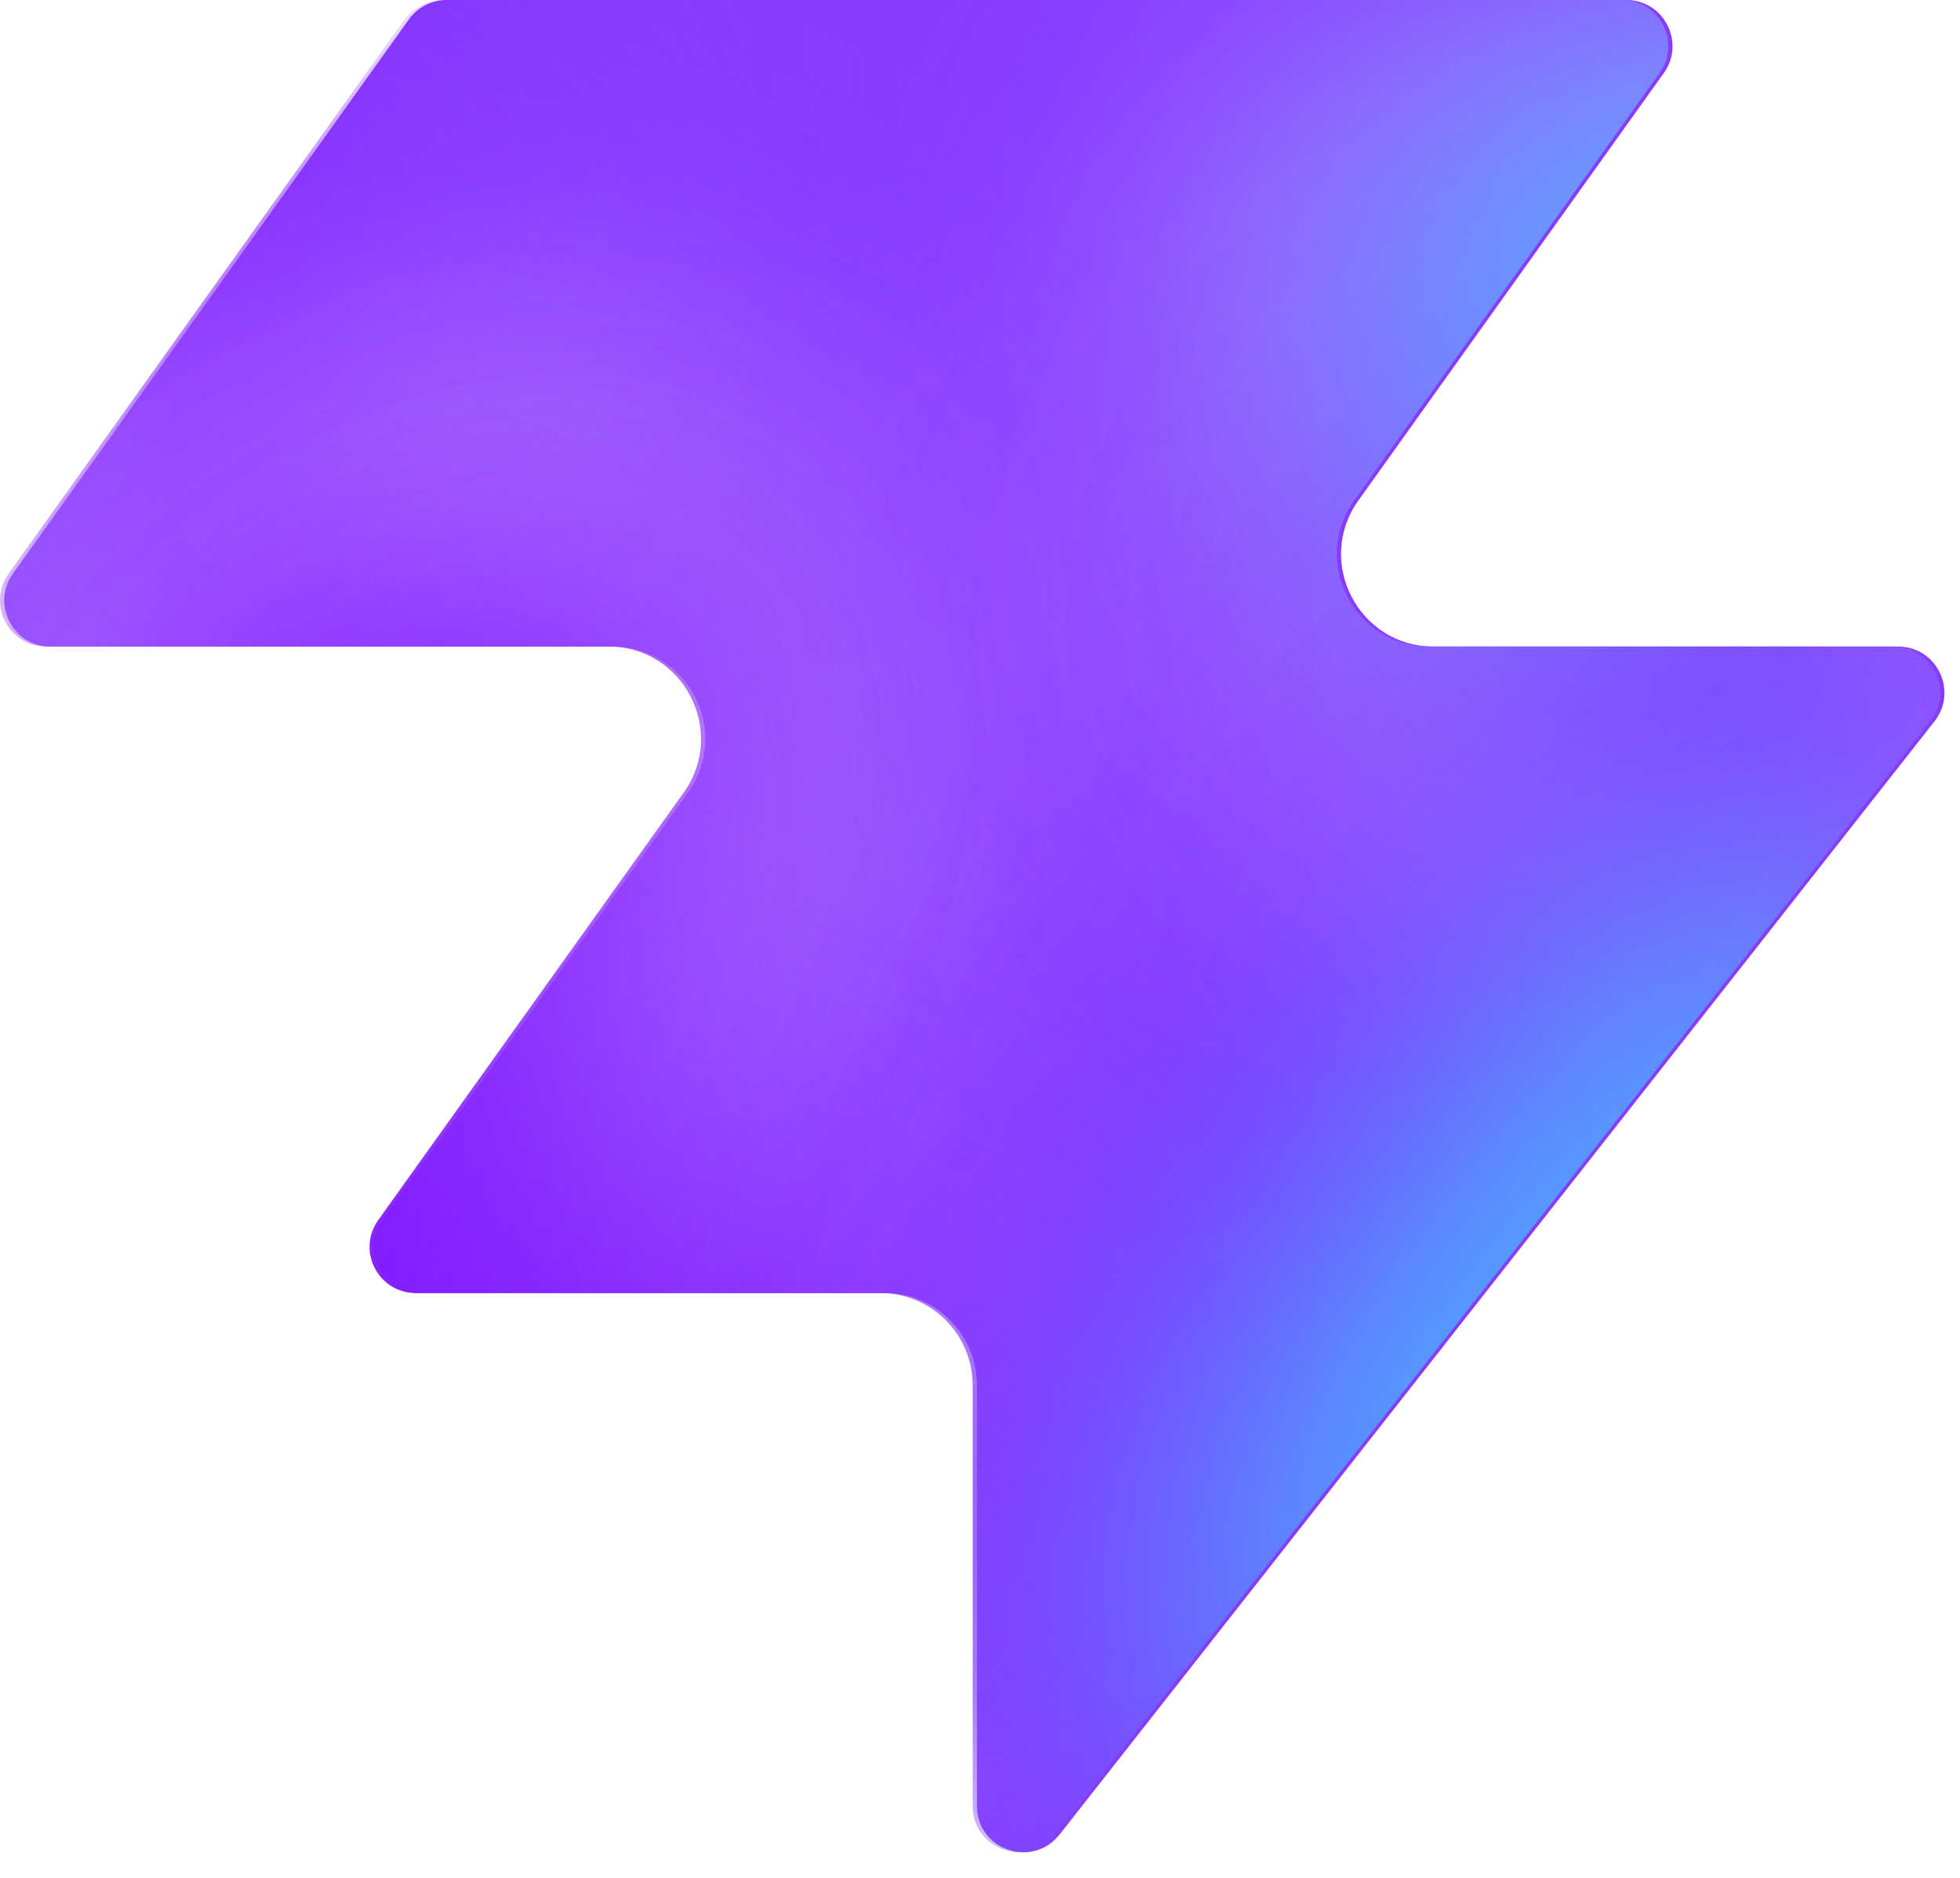
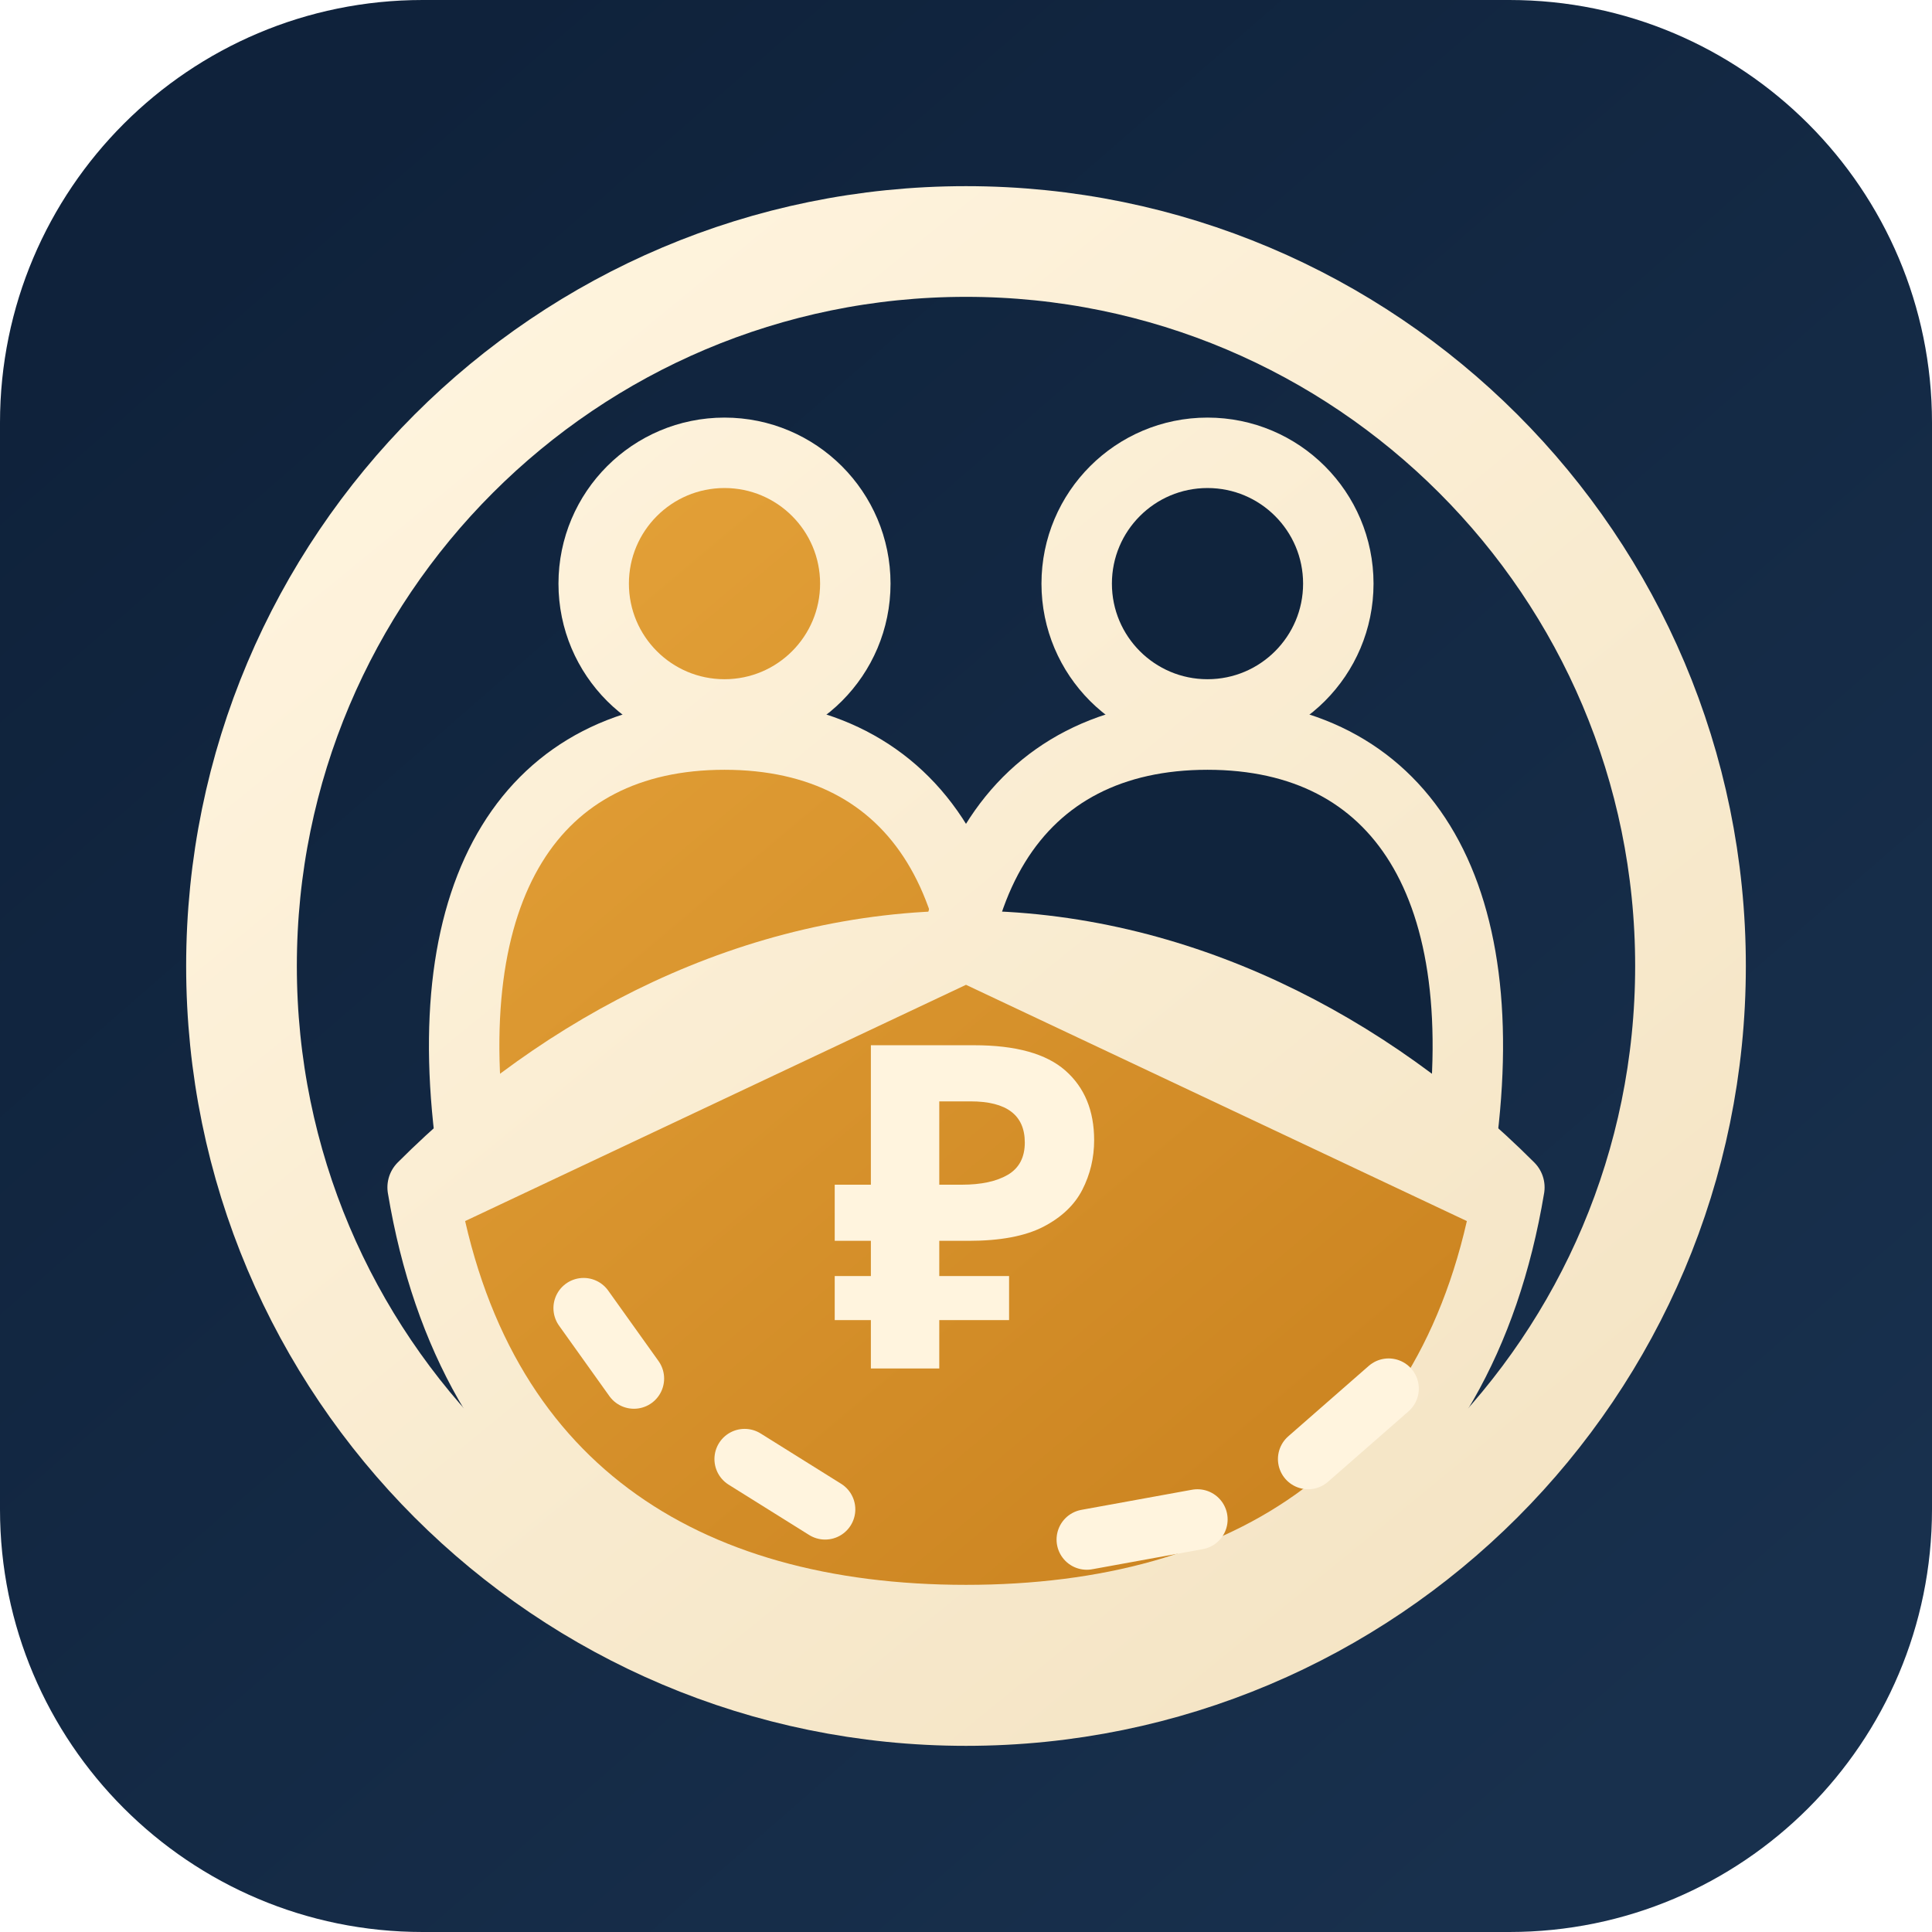
- <svg xmlns="http://www.w3.org/2000/svg" width="48" height="46" fill="none" viewBox="0 0 48 46">
-   <path fill="#863bff" d="M25.946 44.938c-.664.845-2.021.375-2.021-.698V33.937a2.26 2.26 0 0 0-2.262-2.262H10.287c-.92 0-1.456-1.04-.92-1.788l7.48-10.471c1.07-1.497 0-3.578-1.842-3.578H1.237c-.92 0-1.456-1.04-.92-1.788L10.013.474c.214-.297.556-.474.92-.474h28.894c.92 0 1.456 1.04.92 1.788l-7.48 10.471c-1.07 1.498 0 3.579 1.842 3.579h11.377c.943 0 1.473 1.088.89 1.83L25.947 44.94z" style="fill:#863bff;fill:color(display-p3 .525 .23 1);fill-opacity:1" />
-   <mask id="a" width="48" height="46" x="0" y="0" maskUnits="userSpaceOnUse" style="mask-type:alpha">
-     <path fill="#000" d="M25.842 44.938c-.664.844-2.021.375-2.021-.698V33.937a2.26 2.26 0 0 0-2.262-2.262H10.183c-.92 0-1.456-1.04-.92-1.788l7.48-10.471c1.07-1.498 0-3.579-1.842-3.579H1.133c-.92 0-1.456-1.04-.92-1.787L9.91.473c.214-.297.556-.474.92-.474h28.894c.92 0 1.456 1.04.92 1.788l-7.48 10.471c-1.07 1.498 0 3.578 1.842 3.578h11.377c.943 0 1.473 1.088.89 1.832L25.843 44.94z" style="fill:#000;fill-opacity:1" />
-   </mask>
-   <g mask="url(#a)">
-     <g filter="url(#b)">
-       <ellipse cx="5.508" cy="14.704" fill="#ede6ff" rx="5.508" ry="14.704" style="fill:#ede6ff;fill:color(display-p3 .927 .903 1);fill-opacity:1" transform="matrix(.00324 1 1 -.00324 -4.47 31.516)" />
-     </g>
-     <g filter="url(#c)">
-       <ellipse cx="10.399" cy="29.851" fill="#ede6ff" rx="10.399" ry="29.851" style="fill:#ede6ff;fill:color(display-p3 .927 .903 1);fill-opacity:1" transform="matrix(.00324 1 1 -.00324 -39.328 7.883)" />
-     </g>
-     <g filter="url(#d)">
-       <ellipse cx="5.508" cy="30.487" fill="#7e14ff" rx="5.508" ry="30.487" style="fill:#7e14ff;fill:color(display-p3 .492 .077 1);fill-opacity:1" transform="rotate(89.814 -25.913 -14.639)scale(1 -1)" />
-     </g>
-     <g filter="url(#e)">
-       <ellipse cx="5.508" cy="30.599" fill="#7e14ff" rx="5.508" ry="30.599" style="fill:#7e14ff;fill:color(display-p3 .492 .077 1);fill-opacity:1" transform="rotate(89.814 -32.644 -3.334)scale(1 -1)" />
-     </g>
-     <g filter="url(#f)">
-       <ellipse cx="5.508" cy="30.599" fill="#7e14ff" rx="5.508" ry="30.599" style="fill:#7e14ff;fill:color(display-p3 .492 .077 1);fill-opacity:1" transform="matrix(.00324 1 1 -.00324 -34.34 30.47)" />
-     </g>
-     <g filter="url(#g)">
-       <ellipse cx="14.072" cy="22.078" fill="#ede6ff" rx="14.072" ry="22.078" style="fill:#ede6ff;fill:color(display-p3 .927 .903 1);fill-opacity:1" transform="rotate(93.35 24.506 48.493)scale(-1 1)" />
-     </g>
-     <g filter="url(#h)">
-       <ellipse cx="3.47" cy="21.501" fill="#7e14ff" rx="3.47" ry="21.501" style="fill:#7e14ff;fill:color(display-p3 .492 .077 1);fill-opacity:1" transform="rotate(89.009 28.708 47.59)scale(-1 1)" />
-     </g>
-     <g filter="url(#i)">
-       <ellipse cx="3.47" cy="21.501" fill="#7e14ff" rx="3.47" ry="21.501" style="fill:#7e14ff;fill:color(display-p3 .492 .077 1);fill-opacity:1" transform="rotate(89.009 28.708 47.59)scale(-1 1)" />
-     </g>
-     <g filter="url(#j)">
-       <ellipse cx=".387" cy="8.972" fill="#7e14ff" rx="4.407" ry="29.108" style="fill:#7e14ff;fill:color(display-p3 .492 .077 1);fill-opacity:1" transform="rotate(39.51 .387 8.972)" />
-     </g>
-     <g filter="url(#k)">
-       <ellipse cx="47.523" cy="-6.092" fill="#7e14ff" rx="4.407" ry="29.108" style="fill:#7e14ff;fill:color(display-p3 .492 .077 1);fill-opacity:1" transform="rotate(37.892 47.523 -6.092)" />
-     </g>
-     <g filter="url(#l)">
-       <ellipse cx="41.412" cy="6.333" fill="#47bfff" rx="5.971" ry="9.665" style="fill:#47bfff;fill:color(display-p3 .28 .748 1);fill-opacity:1" transform="rotate(37.892 41.412 6.333)" />
-     </g>
-     <g filter="url(#m)">
-       <ellipse cx="-1.879" cy="38.332" fill="#7e14ff" rx="4.407" ry="29.108" style="fill:#7e14ff;fill:color(display-p3 .492 .077 1);fill-opacity:1" transform="rotate(37.892 -1.88 38.332)" />
-     </g>
-     <g filter="url(#n)">
-       <ellipse cx="-1.879" cy="38.332" fill="#7e14ff" rx="4.407" ry="29.108" style="fill:#7e14ff;fill:color(display-p3 .492 .077 1);fill-opacity:1" transform="rotate(37.892 -1.88 38.332)" />
-     </g>
-     <g filter="url(#o)">
-       <ellipse cx="35.651" cy="29.907" fill="#7e14ff" rx="4.407" ry="29.108" style="fill:#7e14ff;fill:color(display-p3 .492 .077 1);fill-opacity:1" transform="rotate(37.892 35.651 29.907)" />
-     </g>
-     <g filter="url(#p)">
-       <ellipse cx="38.418" cy="32.4" fill="#47bfff" rx="5.971" ry="15.297" style="fill:#47bfff;fill:color(display-p3 .28 .748 1);fill-opacity:1" transform="rotate(37.892 38.418 32.4)" />
-     </g>
-   </g>
+ <svg xmlns="http://www.w3.org/2000/svg" viewBox="0 0 192 192">
  <defs>
-     <filter id="b" width="60.045" height="41.654" x="-19.77" y="16.149" color-interpolation-filters="sRGB" filterUnits="userSpaceOnUse">
-       <feFlood flood-opacity="0" result="BackgroundImageFix" />
-       <feBlend in="SourceGraphic" in2="BackgroundImageFix" result="shape" />
-       <feGaussianBlur result="effect1_foregroundBlur_2002_17158" stdDeviation="7.659" />
-     </filter>
-     <filter id="c" width="90.34" height="51.437" x="-54.613" y="-7.533" color-interpolation-filters="sRGB" filterUnits="userSpaceOnUse">
-       <feFlood flood-opacity="0" result="BackgroundImageFix" />
-       <feBlend in="SourceGraphic" in2="BackgroundImageFix" result="shape" />
-       <feGaussianBlur result="effect1_foregroundBlur_2002_17158" stdDeviation="7.659" />
-     </filter>
-     <filter id="d" width="79.355" height="29.4" x="-49.64" y="2.03" color-interpolation-filters="sRGB" filterUnits="userSpaceOnUse">
-       <feFlood flood-opacity="0" result="BackgroundImageFix" />
-       <feBlend in="SourceGraphic" in2="BackgroundImageFix" result="shape" />
-       <feGaussianBlur result="effect1_foregroundBlur_2002_17158" stdDeviation="4.596" />
-     </filter>
-     <filter id="e" width="79.579" height="29.4" x="-45.045" y="20.029" color-interpolation-filters="sRGB" filterUnits="userSpaceOnUse">
-       <feFlood flood-opacity="0" result="BackgroundImageFix" />
-       <feBlend in="SourceGraphic" in2="BackgroundImageFix" result="shape" />
-       <feGaussianBlur result="effect1_foregroundBlur_2002_17158" stdDeviation="4.596" />
-     </filter>
-     <filter id="f" width="79.579" height="29.4" x="-43.513" y="21.178" color-interpolation-filters="sRGB" filterUnits="userSpaceOnUse">
-       <feFlood flood-opacity="0" result="BackgroundImageFix" />
-       <feBlend in="SourceGraphic" in2="BackgroundImageFix" result="shape" />
-       <feGaussianBlur result="effect1_foregroundBlur_2002_17158" stdDeviation="4.596" />
-     </filter>
-     <filter id="g" width="74.749" height="58.852" x="15.756" y="-17.901" color-interpolation-filters="sRGB" filterUnits="userSpaceOnUse">
-       <feFlood flood-opacity="0" result="BackgroundImageFix" />
-       <feBlend in="SourceGraphic" in2="BackgroundImageFix" result="shape" />
-       <feGaussianBlur result="effect1_foregroundBlur_2002_17158" stdDeviation="7.659" />
-     </filter>
-     <filter id="h" width="61.377" height="25.362" x="23.548" y="2.284" color-interpolation-filters="sRGB" filterUnits="userSpaceOnUse">
-       <feFlood flood-opacity="0" result="BackgroundImageFix" />
-       <feBlend in="SourceGraphic" in2="BackgroundImageFix" result="shape" />
-       <feGaussianBlur result="effect1_foregroundBlur_2002_17158" stdDeviation="4.596" />
-     </filter>
-     <filter id="i" width="61.377" height="25.362" x="23.548" y="2.284" color-interpolation-filters="sRGB" filterUnits="userSpaceOnUse">
-       <feFlood flood-opacity="0" result="BackgroundImageFix" />
-       <feBlend in="SourceGraphic" in2="BackgroundImageFix" result="shape" />
-       <feGaussianBlur result="effect1_foregroundBlur_2002_17158" stdDeviation="4.596" />
-     </filter>
-     <filter id="j" width="56.045" height="63.649" x="-27.636" y="-22.853" color-interpolation-filters="sRGB" filterUnits="userSpaceOnUse">
-       <feFlood flood-opacity="0" result="BackgroundImageFix" />
-       <feBlend in="SourceGraphic" in2="BackgroundImageFix" result="shape" />
-       <feGaussianBlur result="effect1_foregroundBlur_2002_17158" stdDeviation="4.596" />
-     </filter>
-     <filter id="k" width="54.814" height="64.646" x="20.116" y="-38.415" color-interpolation-filters="sRGB" filterUnits="userSpaceOnUse">
-       <feFlood flood-opacity="0" result="BackgroundImageFix" />
-       <feBlend in="SourceGraphic" in2="BackgroundImageFix" result="shape" />
-       <feGaussianBlur result="effect1_foregroundBlur_2002_17158" stdDeviation="4.596" />
-     </filter>
-     <filter id="l" width="33.541" height="35.313" x="24.641" y="-11.323" color-interpolation-filters="sRGB" filterUnits="userSpaceOnUse">
-       <feFlood flood-opacity="0" result="BackgroundImageFix" />
-       <feBlend in="SourceGraphic" in2="BackgroundImageFix" result="shape" />
-       <feGaussianBlur result="effect1_foregroundBlur_2002_17158" stdDeviation="4.596" />
-     </filter>
-     <filter id="m" width="54.814" height="64.646" x="-29.286" y="6.009" color-interpolation-filters="sRGB" filterUnits="userSpaceOnUse">
-       <feFlood flood-opacity="0" result="BackgroundImageFix" />
-       <feBlend in="SourceGraphic" in2="BackgroundImageFix" result="shape" />
-       <feGaussianBlur result="effect1_foregroundBlur_2002_17158" stdDeviation="4.596" />
-     </filter>
-     <filter id="n" width="54.814" height="64.646" x="-29.286" y="6.009" color-interpolation-filters="sRGB" filterUnits="userSpaceOnUse">
-       <feFlood flood-opacity="0" result="BackgroundImageFix" />
-       <feBlend in="SourceGraphic" in2="BackgroundImageFix" result="shape" />
-       <feGaussianBlur result="effect1_foregroundBlur_2002_17158" stdDeviation="4.596" />
-     </filter>
-     <filter id="o" width="54.814" height="64.646" x="8.244" y="-2.416" color-interpolation-filters="sRGB" filterUnits="userSpaceOnUse">
-       <feFlood flood-opacity="0" result="BackgroundImageFix" />
-       <feBlend in="SourceGraphic" in2="BackgroundImageFix" result="shape" />
-       <feGaussianBlur result="effect1_foregroundBlur_2002_17158" stdDeviation="4.596" />
-     </filter>
-     <filter id="p" width="39.409" height="43.623" x="18.713" y="10.588" color-interpolation-filters="sRGB" filterUnits="userSpaceOnUse">
-       <feFlood flood-opacity="0" result="BackgroundImageFix" />
-       <feBlend in="SourceGraphic" in2="BackgroundImageFix" result="shape" />
-       <feGaussianBlur result="effect1_foregroundBlur_2002_17158" stdDeviation="4.596" />
-     </filter>
+     <linearGradient id="bg" x1="28" y1="18" x2="164" y2="174" gradientUnits="userSpaceOnUse">
+       <stop offset="0" stop-color="#0F223B" />
+       <stop offset="1" stop-color="#18304D" />
+     </linearGradient>
+     <linearGradient id="gold" x1="48" y1="42" x2="144" y2="156" gradientUnits="userSpaceOnUse">
+       <stop offset="0" stop-color="#E5A33A" />
+       <stop offset="1" stop-color="#C9811E" />
+     </linearGradient>
+     <linearGradient id="cream" x1="42" y1="30" x2="150" y2="162" gradientUnits="userSpaceOnUse">
+       <stop offset="0" stop-color="#FFF4DE" />
+       <stop offset="1" stop-color="#F4E4C4" />
+     </linearGradient>
  </defs>
+   <rect width="192" height="192" rx="42" fill="url(#bg)" />
+   <circle cx="96" cy="96" r="72" fill="none" stroke="url(#cream)" stroke-width="11" />
+   <circle cx="72" cy="58" r="13" fill="url(#gold)" stroke="url(#cream)" stroke-width="7" />
+   <path d="M47 115C43 88 53 73 72 73C91 73 101 88 97 115" fill="url(#gold)" stroke="url(#cream)" stroke-width="7" stroke-linecap="round" stroke-linejoin="round" />
+   <circle cx="120" cy="58" r="13" fill="#10243D" stroke="url(#cream)" stroke-width="7" />
+   <path d="M95 115C91 88 101 73 120 73C139 73 149 88 145 115" fill="#10243D" stroke="url(#cream)" stroke-width="7" stroke-linecap="round" stroke-linejoin="round" />
+   <path d="M42 118C56 104 75 94 96 94C117 94 136 104 150 118            C145 148 124 161 96 161C68 161 47 148 42 118Z" fill="url(#gold)" stroke="url(#cream)" stroke-width="7" stroke-linejoin="round" />
+   <path d="M43 119L96 94L149 119" fill="none" stroke="url(#cream)" stroke-width="7" stroke-linecap="round" stroke-linejoin="round" />
+   <text x="96" y="136" text-anchor="middle" font-family="Arial, Helvetica, sans-serif" font-size="45" font-weight="700" fill="#FFF4DE">₽</text>
+   <path d="M58 130L63 137" stroke="#FFF4DE" stroke-width="6" stroke-linecap="round" />
+   <path d="M74 145L82 150" stroke="#FFF4DE" stroke-width="6" stroke-linecap="round" />
+   <path d="M108 153L119 151" stroke="#FFF4DE" stroke-width="6" stroke-linecap="round" />
+   <path d="M130 145L138 138" stroke="#FFF4DE" stroke-width="6" stroke-linecap="round" />
</svg>
